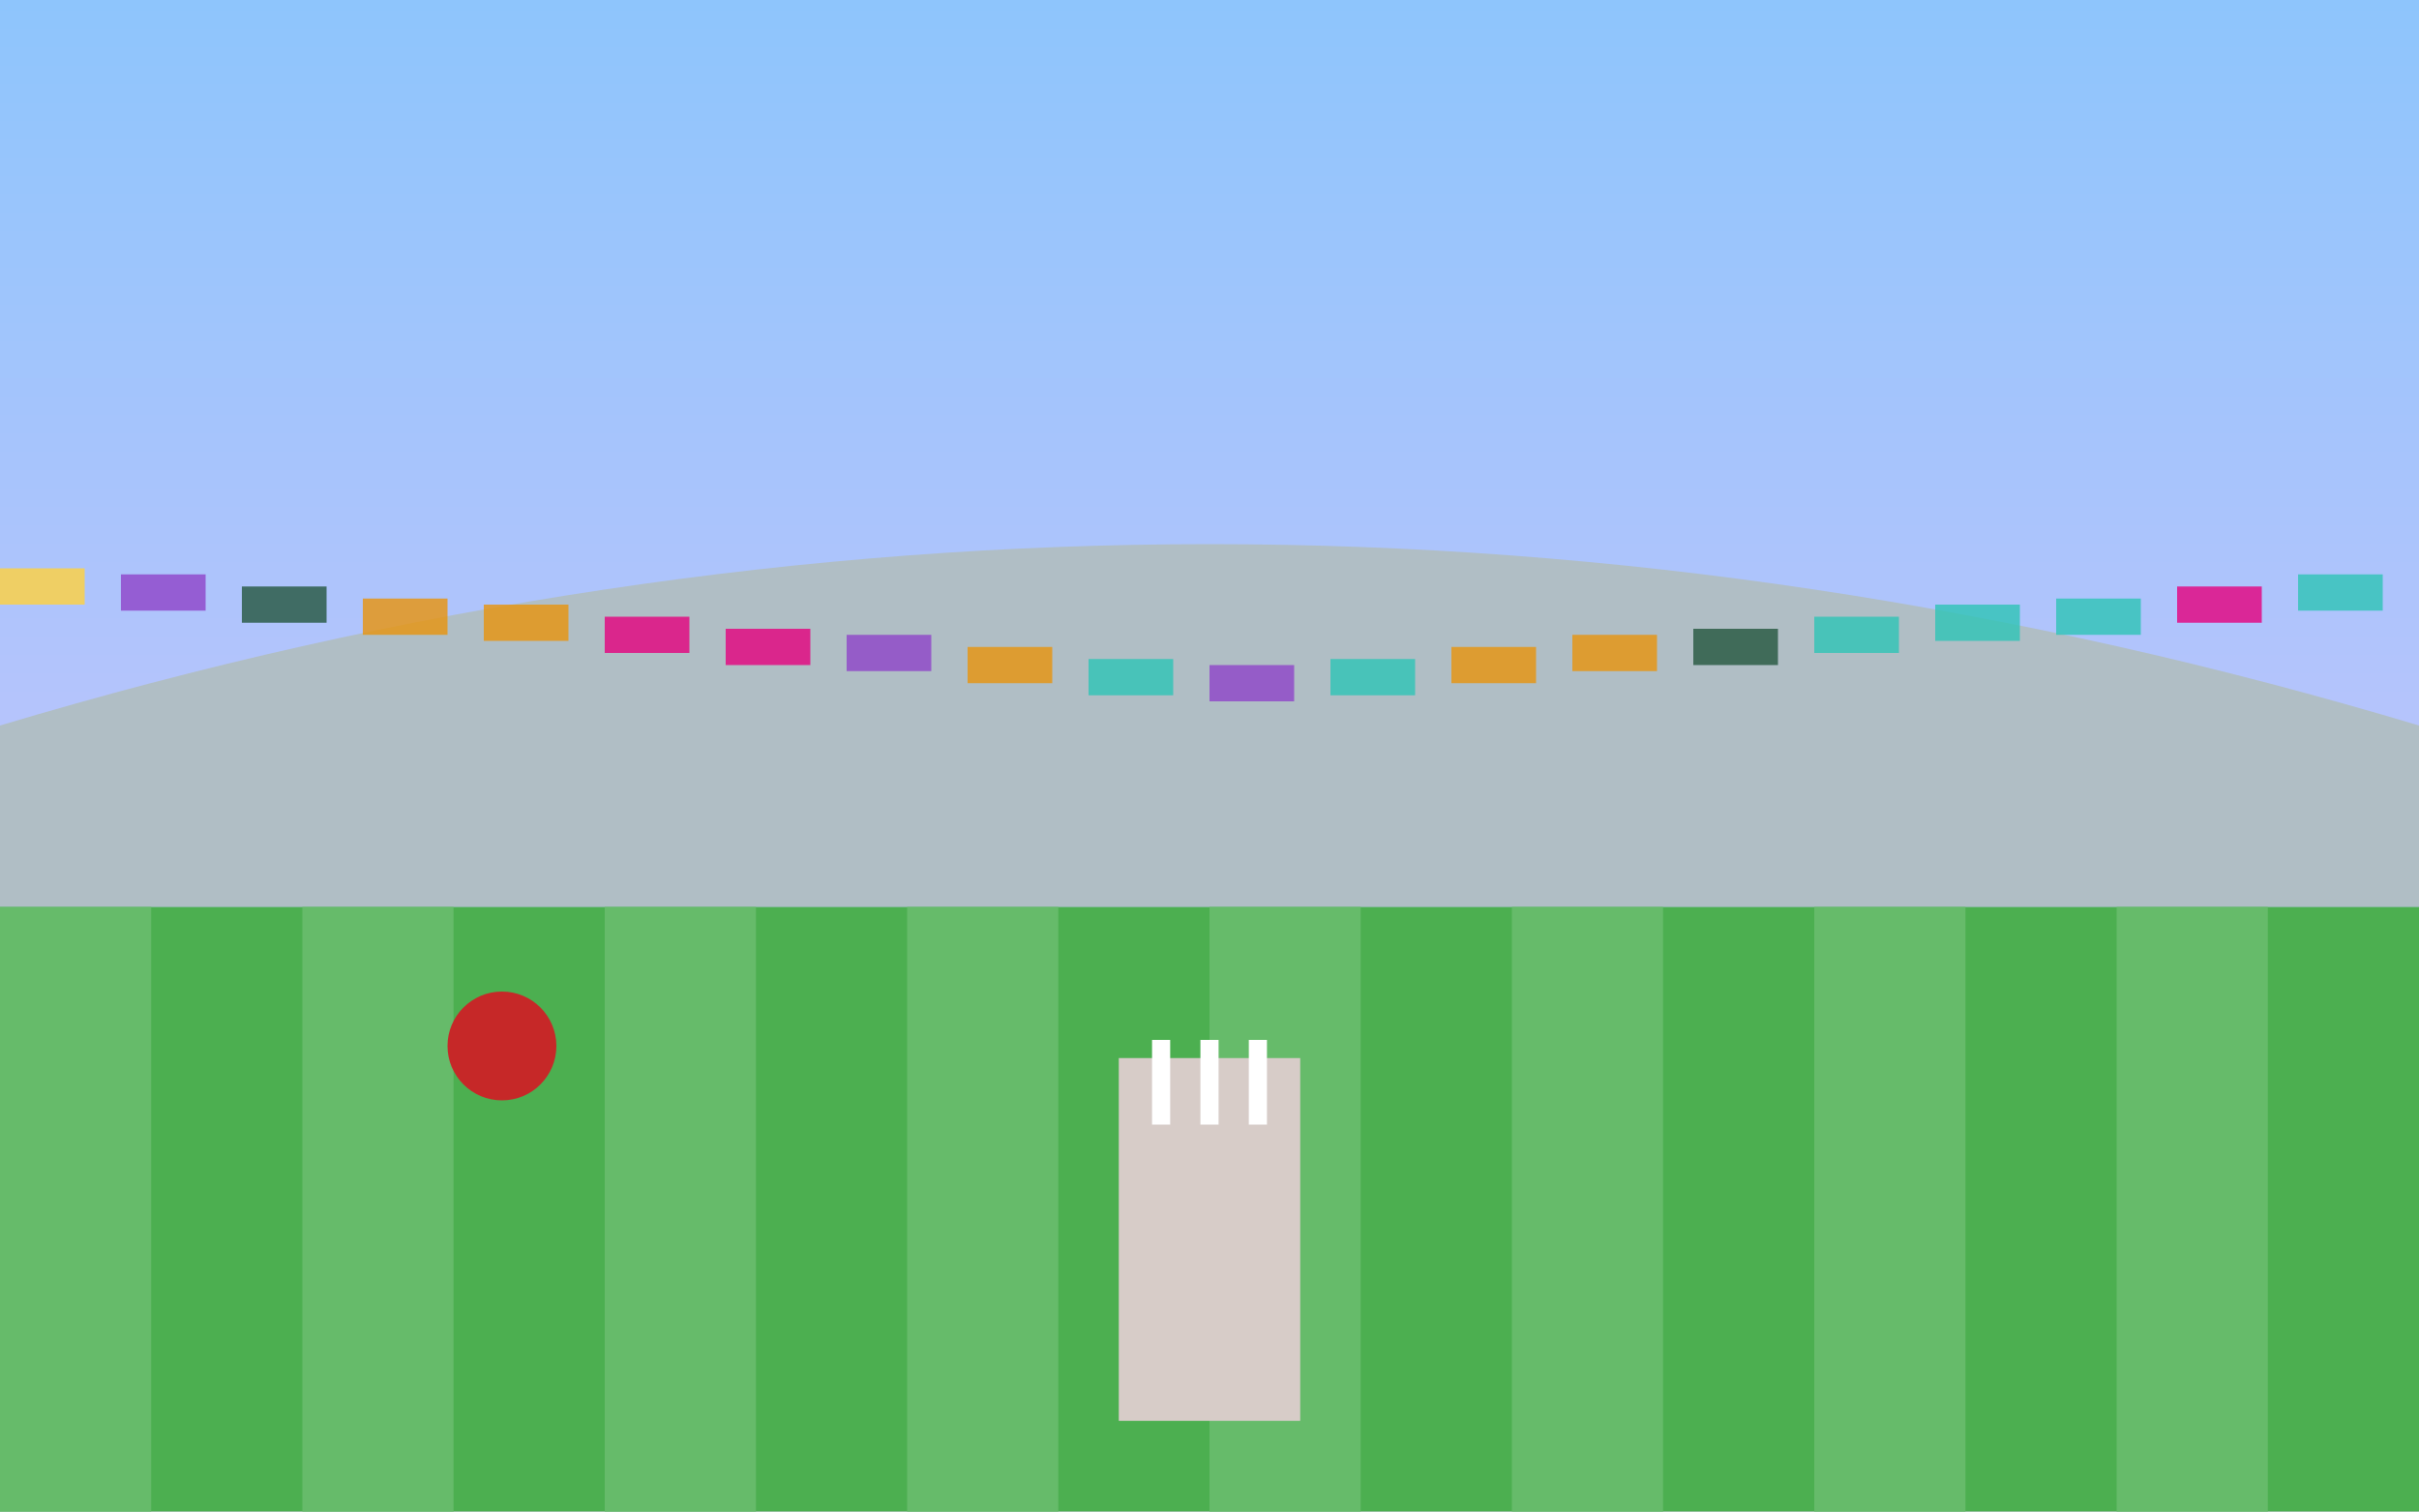
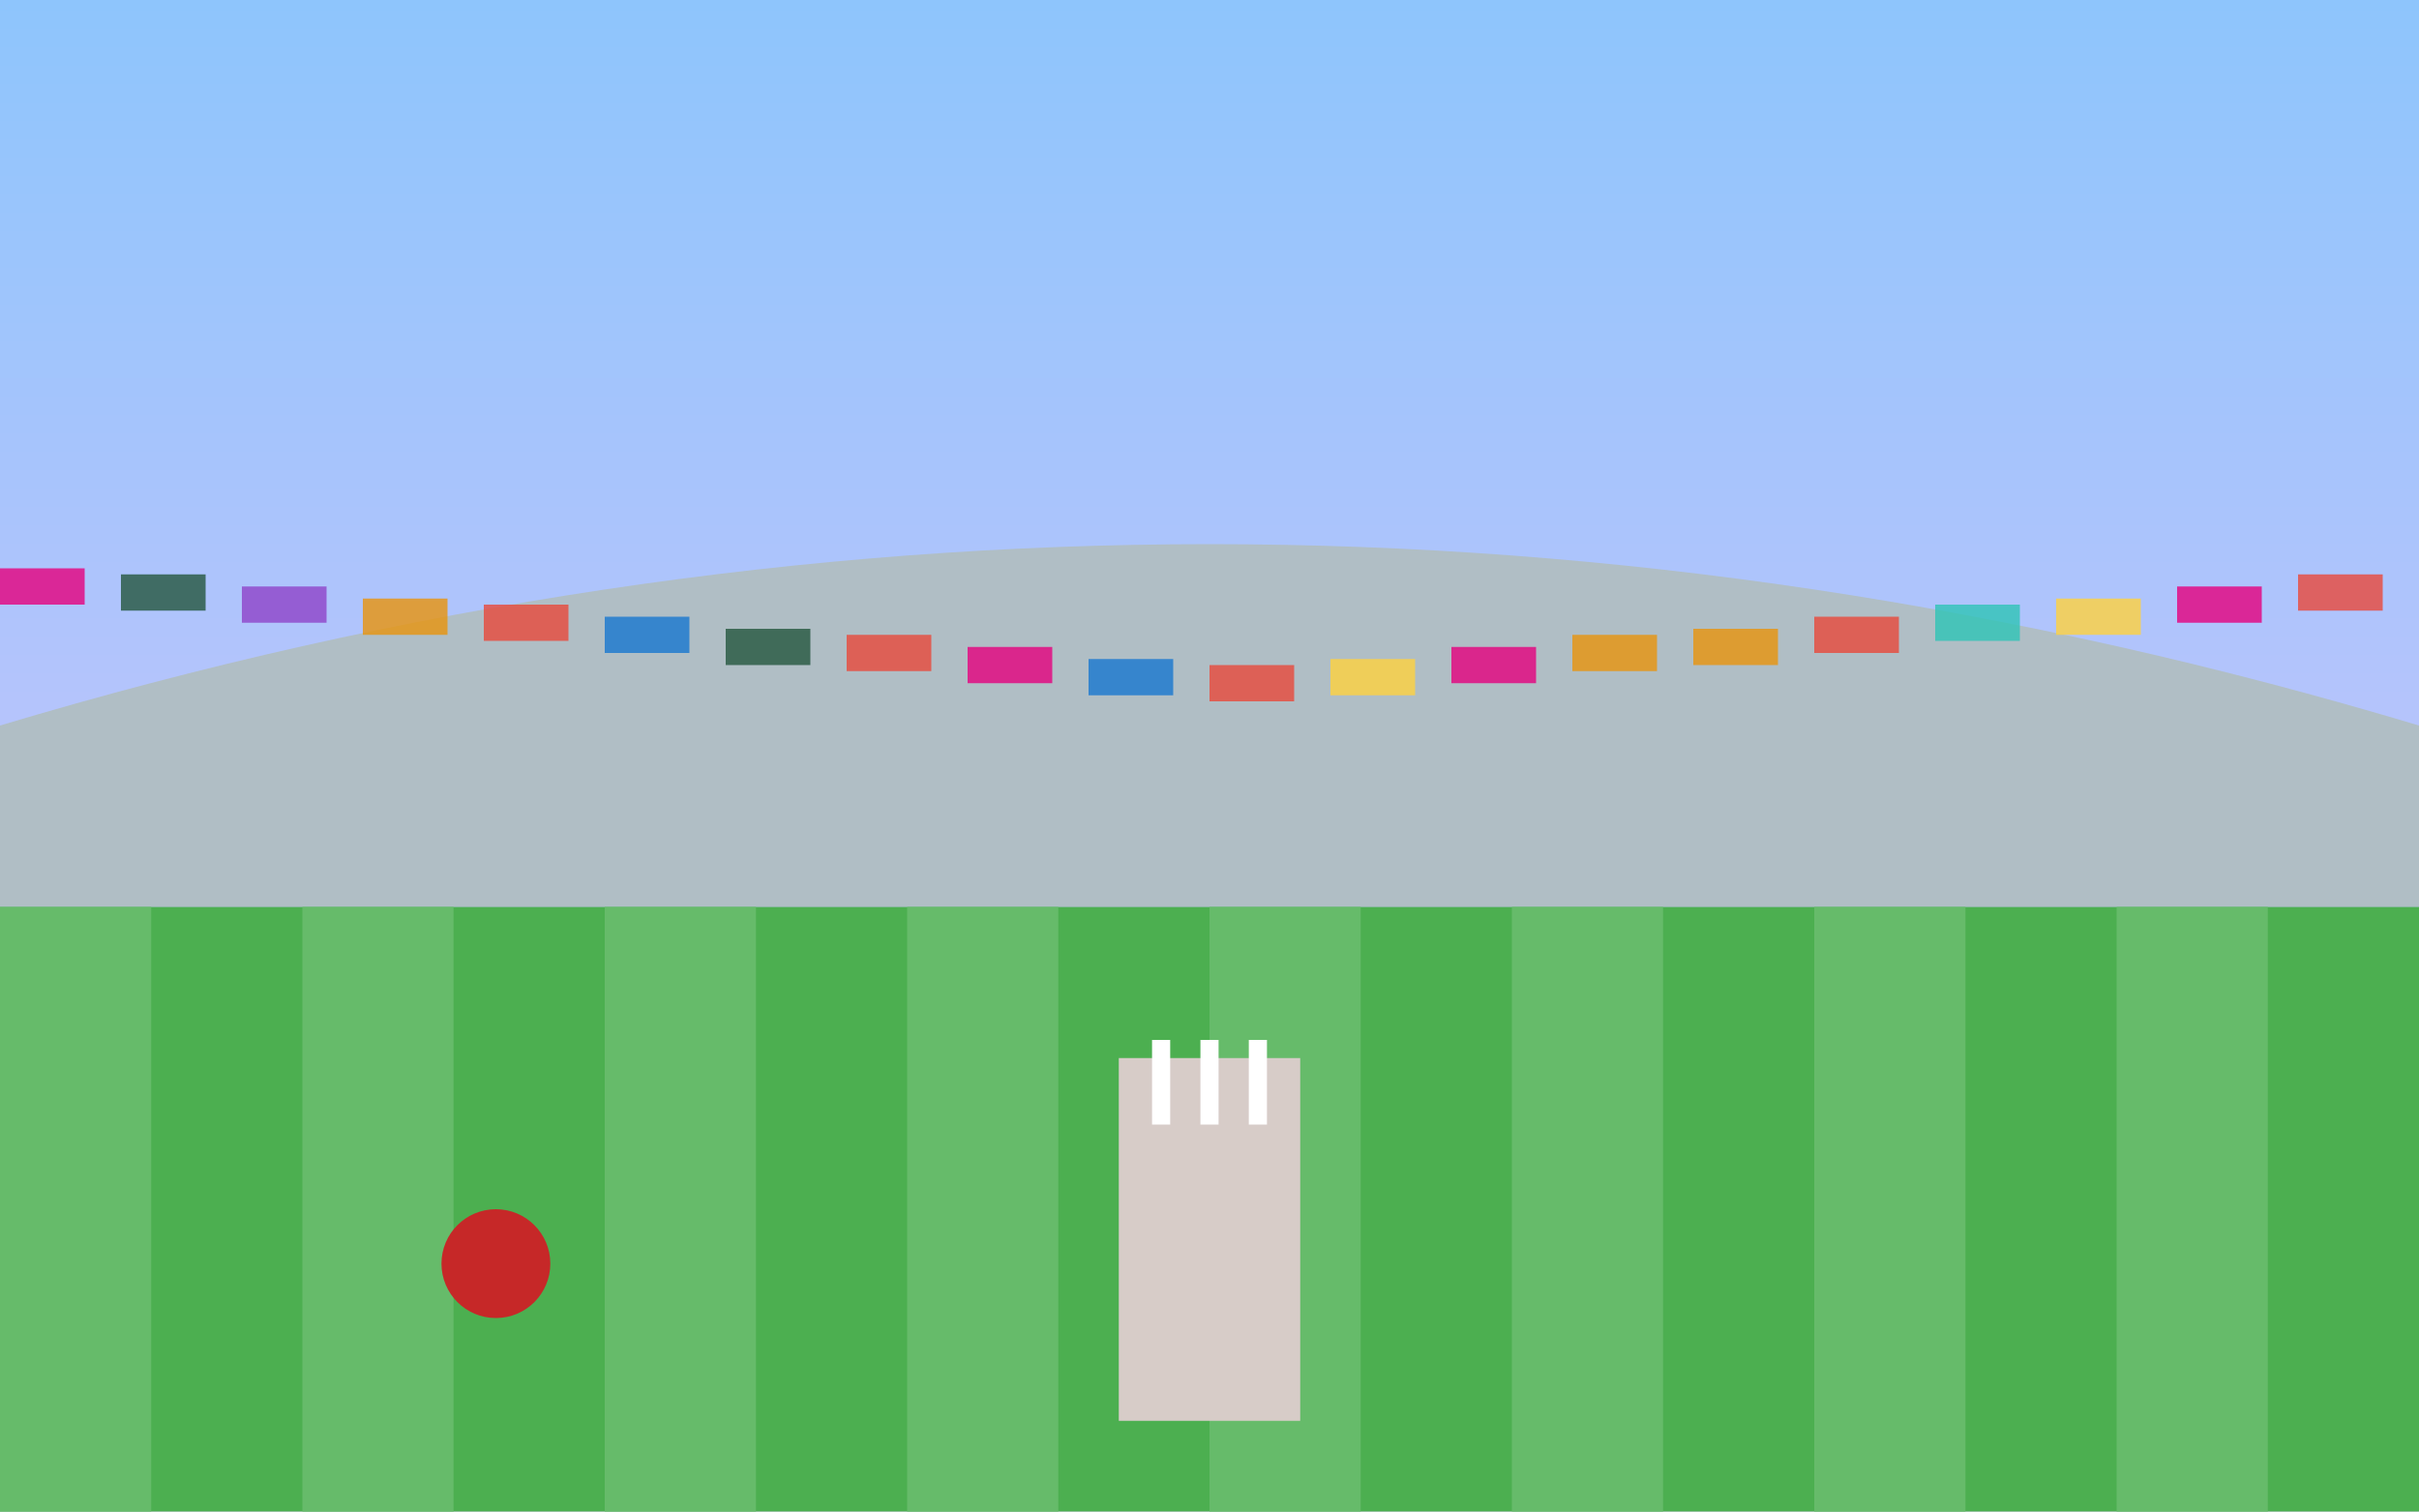
<svg xmlns="http://www.w3.org/2000/svg" viewBox="0 0 400 250" preserveAspectRatio="xMidYMid slice">
  <defs>
    <linearGradient id="gn66" x1="0" y1="0" x2="0" y2="1">
      <stop offset="0" stop-color="#8EC5FC" />
      <stop offset="1" stop-color="#E0C3FC" />
    </linearGradient>
  </defs>
  <rect width="400" height="250" fill="url(#gn66)" />
  <path d="M0 120 Q200 60 400 120 L400 150 L0 150Z" fill="#B0BEC5" />
-   <rect x="0" y="94" width="14" height="6" fill="#FFD23F" opacity=".8" />
-   <rect x="20" y="95" width="14" height="6" fill="#8E44C9" opacity=".8" />
-   <rect x="40" y="97" width="14" height="6" fill="#24563F" opacity=".8" />
+   <rect x="0" y="94" width="14" height="6" fill="#E5007E" opacity=".8" />
+   <rect x="20" y="95" width="14" height="6" fill="#24563F" opacity=".8" />
+   <rect x="40" y="97" width="14" height="6" fill="#8E44C9" opacity=".8" />
  <rect x="60" y="99" width="14" height="6" fill="#E8930C" opacity=".8" />
-   <rect x="80" y="100" width="14" height="6" fill="#E8930C" opacity=".8" />
-   <rect x="100" y="102" width="14" height="6" fill="#E5007E" opacity=".8" />
-   <rect x="120" y="104" width="14" height="6" fill="#E5007E" opacity=".8" />
-   <rect x="140" y="105" width="14" height="6" fill="#8E44C9" opacity=".8" />
-   <rect x="160" y="107" width="14" height="6" fill="#E8930C" opacity=".8" />
-   <rect x="180" y="109" width="14" height="6" fill="#2EC4B6" opacity=".8" />
-   <rect x="200" y="110" width="14" height="6" fill="#8E44C9" opacity=".8" />
-   <rect x="220" y="109" width="14" height="6" fill="#2EC4B6" opacity=".8" />
-   <rect x="240" y="107" width="14" height="6" fill="#E8930C" opacity=".8" />
+   <rect x="80" y="100" width="14" height="6" fill="#E8483B" opacity=".8" />
+   <rect x="100" y="102" width="14" height="6" fill="#1877D0" opacity=".8" />
+   <rect x="120" y="104" width="14" height="6" fill="#24563F" opacity=".8" />
+   <rect x="140" y="105" width="14" height="6" fill="#E8483B" opacity=".8" />
+   <rect x="160" y="107" width="14" height="6" fill="#E5007E" opacity=".8" />
+   <rect x="180" y="109" width="14" height="6" fill="#1877D0" opacity=".8" />
+   <rect x="200" y="110" width="14" height="6" fill="#E8483B" opacity=".8" />
+   <rect x="220" y="109" width="14" height="6" fill="#FFD23F" opacity=".8" />
+   <rect x="240" y="107" width="14" height="6" fill="#E5007E" opacity=".8" />
  <rect x="260" y="105" width="14" height="6" fill="#E8930C" opacity=".8" />
-   <rect x="280" y="104" width="14" height="6" fill="#24563F" opacity=".8" />
-   <rect x="300" y="102" width="14" height="6" fill="#2EC4B6" opacity=".8" />
+   <rect x="280" y="104" width="14" height="6" fill="#E8930C" opacity=".8" />
+   <rect x="300" y="102" width="14" height="6" fill="#E8483B" opacity=".8" />
  <rect x="320" y="100" width="14" height="6" fill="#2EC4B6" opacity=".8" />
-   <rect x="340" y="99" width="14" height="6" fill="#2EC4B6" opacity=".8" />
+   <rect x="340" y="99" width="14" height="6" fill="#FFD23F" opacity=".8" />
  <rect x="360" y="97" width="14" height="6" fill="#E5007E" opacity=".8" />
-   <rect x="380" y="95" width="14" height="6" fill="#2EC4B6" opacity=".8" />
+   <rect x="380" y="95" width="14" height="6" fill="#E8483B" opacity=".8" />
  <rect y="150" width="400" height="100" fill="#4CAF50" />
  <rect x="0" y="150" width="25" height="100" fill="#66BB6A" />
  <rect x="50" y="150" width="25" height="100" fill="#66BB6A" />
  <rect x="100" y="150" width="25" height="100" fill="#66BB6A" />
  <rect x="150" y="150" width="25" height="100" fill="#66BB6A" />
  <rect x="200" y="150" width="25" height="100" fill="#66BB6A" />
  <rect x="250" y="150" width="25" height="100" fill="#66BB6A" />
  <rect x="300" y="150" width="25" height="100" fill="#66BB6A" />
  <rect x="350" y="150" width="25" height="100" fill="#66BB6A" />
  <rect x="185" y="175" width="30" height="60" fill="#D7CCC8" />
  <g stroke="#fff" stroke-width="3">
    <line x1="192" y1="172" x2="192" y2="186" />
    <line x1="200" y1="172" x2="200" y2="186" />
    <line x1="208" y1="172" x2="208" y2="186" />
  </g>
-   <circle cx="83" cy="173" r="9" fill="#C62828" />
+   <circle cx="82" cy="209" r="9" fill="#C62828" />
</svg>
